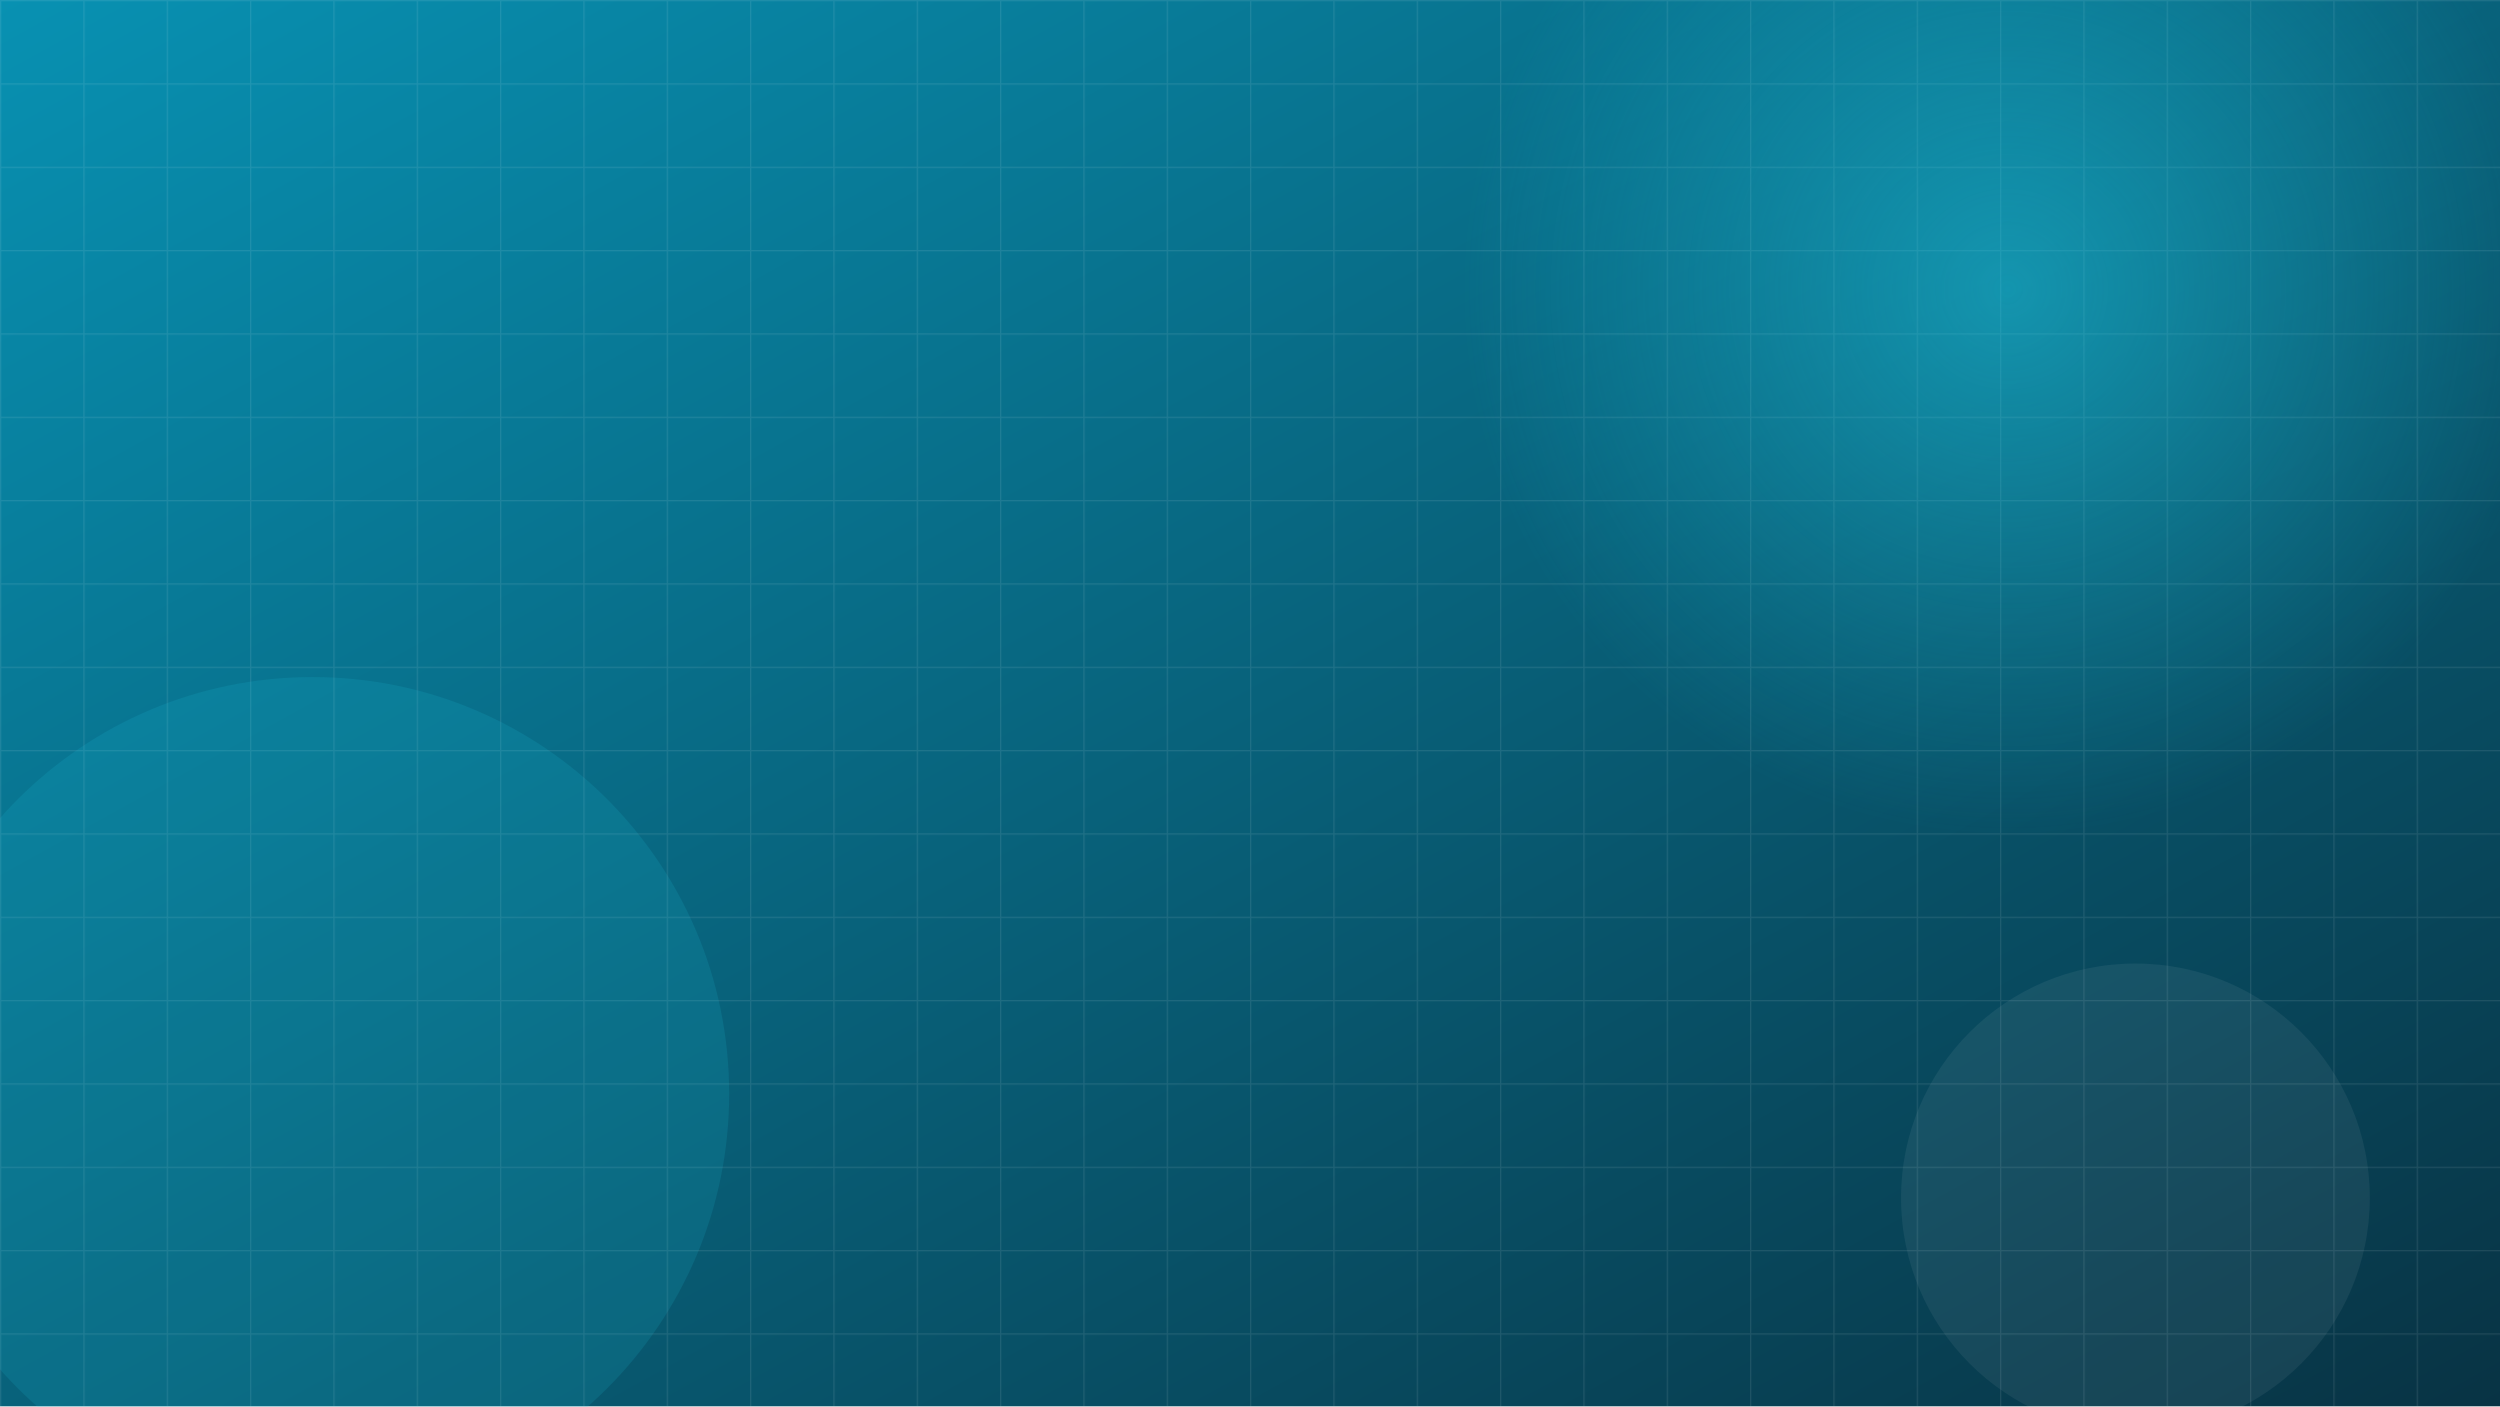
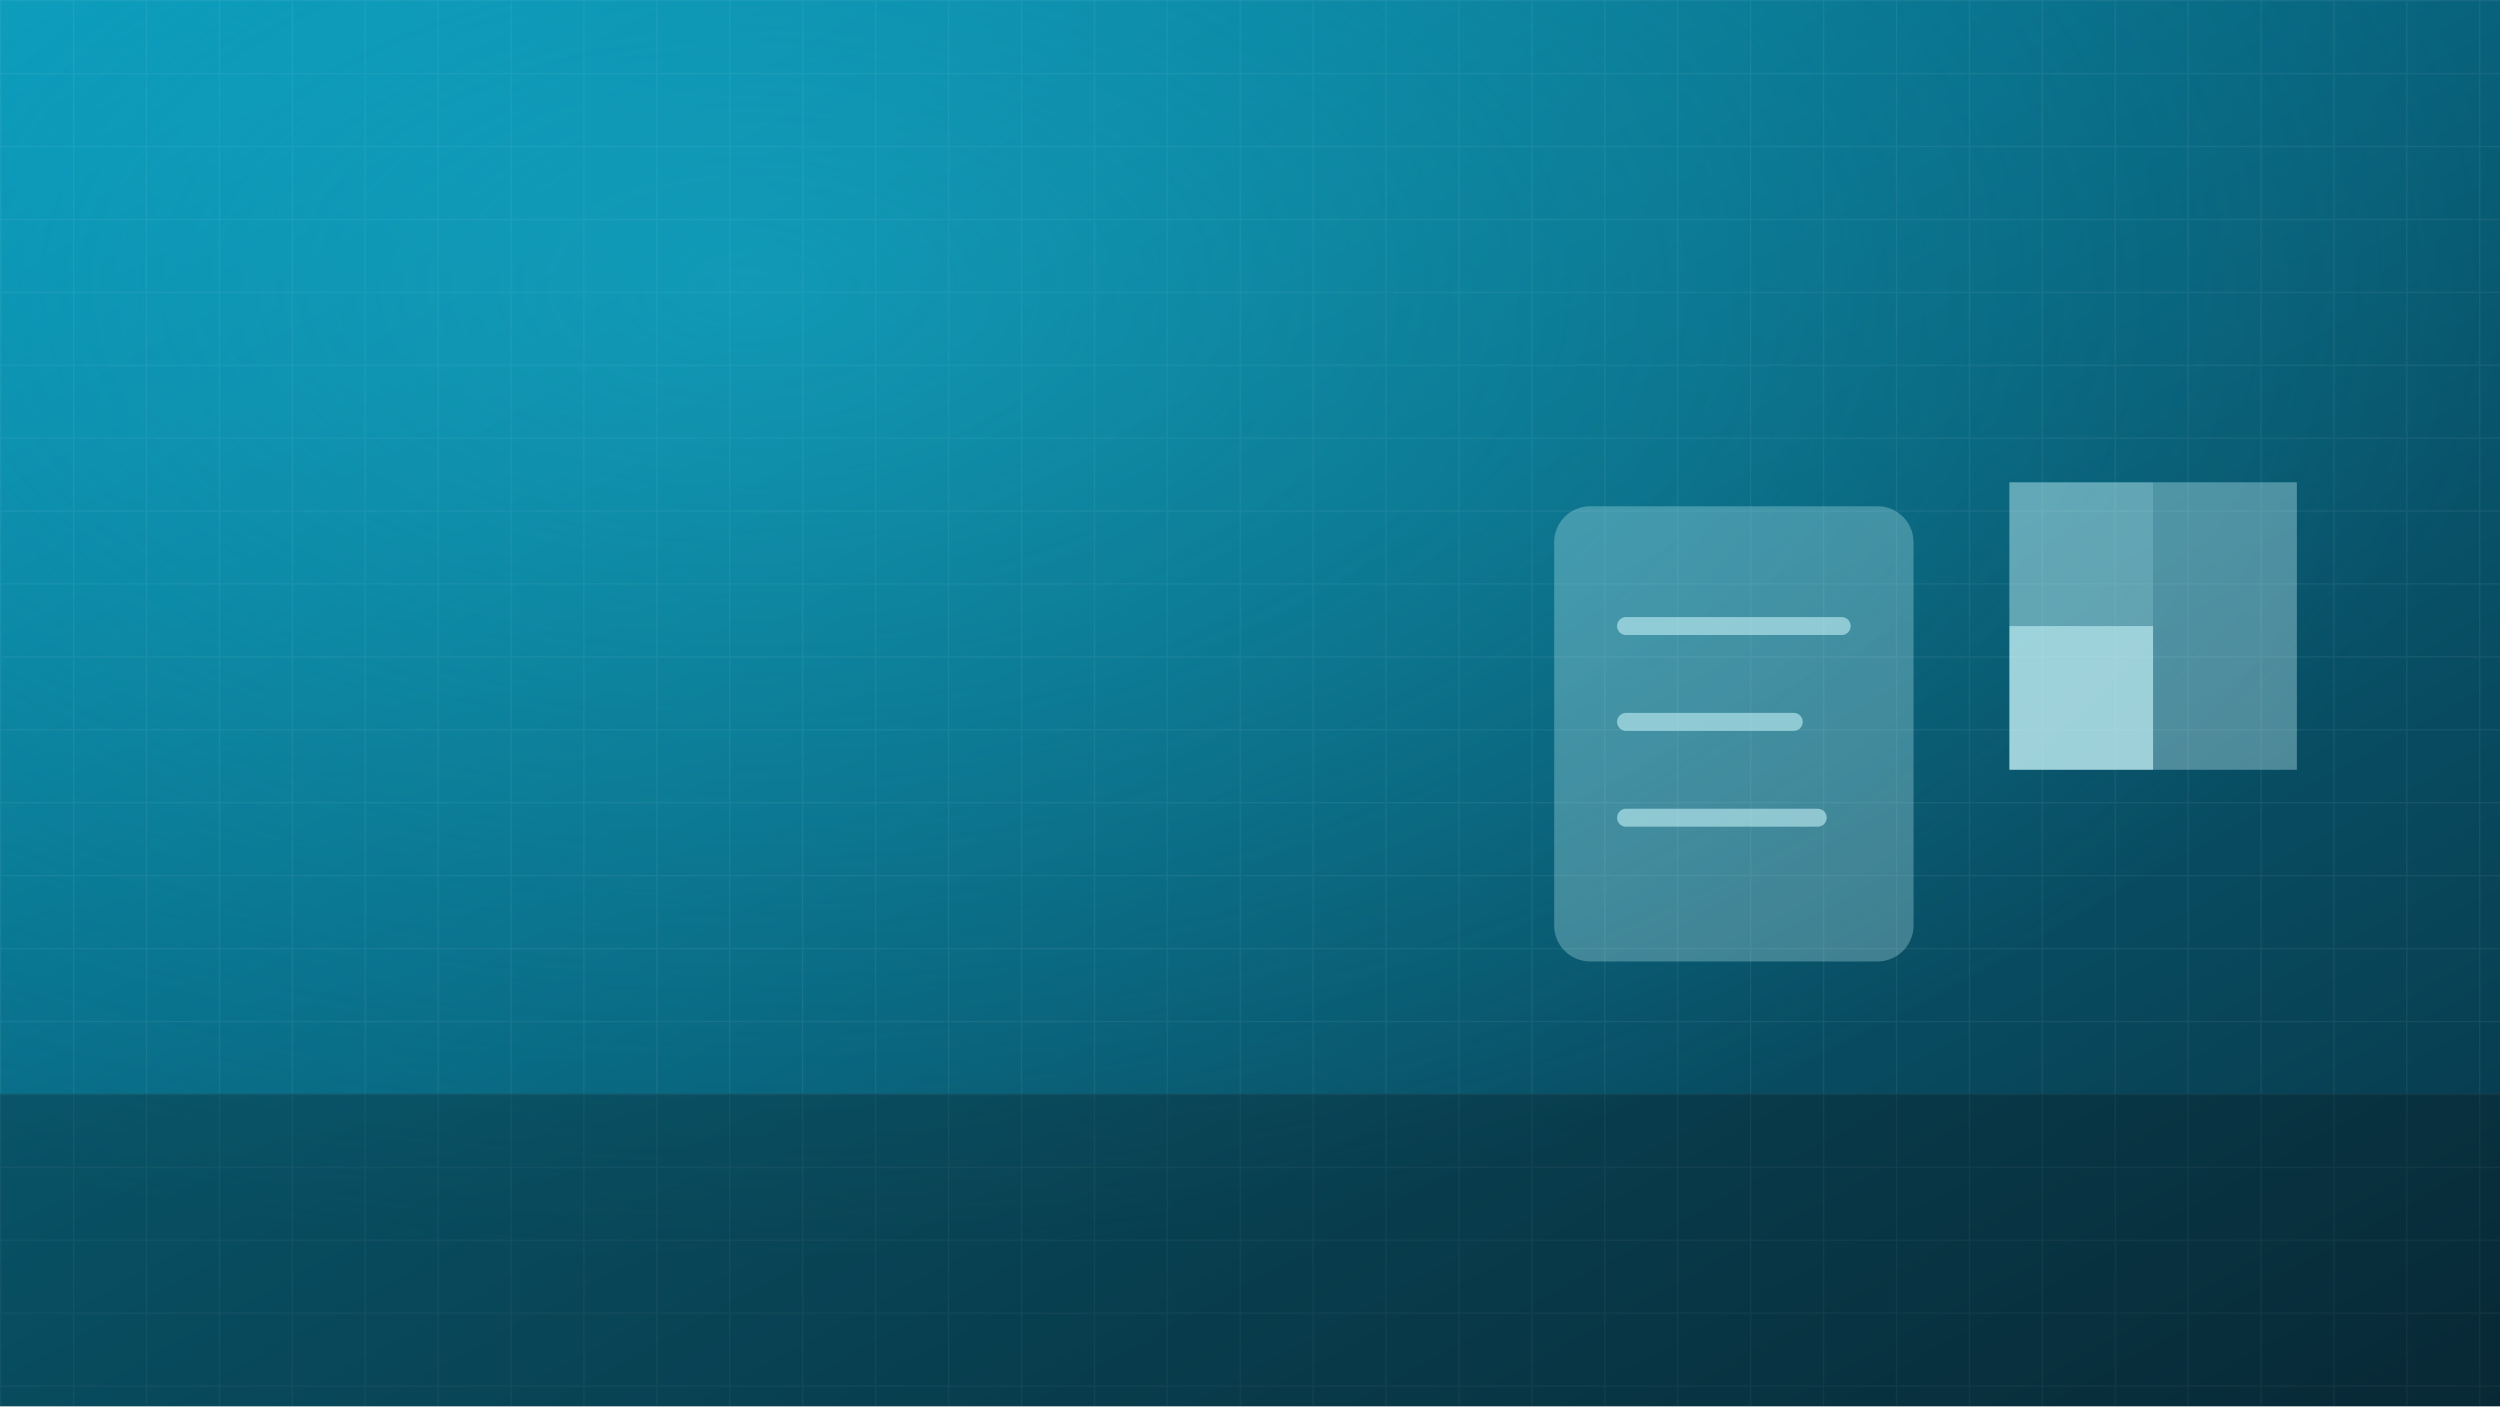
<svg xmlns="http://www.w3.org/2000/svg" width="960" height="540" viewBox="0 0 960 540" role="img" aria-label="Slack internal knowledge and onboarding bot">
  <defs>
-     <linearGradient id="bg" x1="0" y1="0" x2="1" y2="1">
+     <linearGradient id="bg-slack-knowledge" x1="0" y1="0" x2="1" y2="1">
      <stop offset="0%" stop-color="#0891b2" />
      <stop offset="100%" stop-color="#083344" />
    </linearGradient>
-     <radialGradient id="orb" cx="50%" cy="50%" r="50%">
-       <stop offset="0%" stop-color="#22d3ee" stop-opacity="0.45" />
+     <radialGradient id="orb-slack-knowledge" cx="30%" cy="20%" r="70%">
+       <stop offset="0%" stop-color="#22d3ee" stop-opacity="0.35" />
      <stop offset="100%" stop-color="#22d3ee" stop-opacity="0" />
    </radialGradient>
-     <pattern id="grid" width="32" height="32" patternUnits="userSpaceOnUse">
-       <path d="M 32 0 L 0 0 0 32" fill="none" stroke="#ffffff" stroke-opacity="0.09" stroke-width="1" />
+     <pattern id="grid-slack-knowledge" width="28" height="28" patternUnits="userSpaceOnUse">
+       <path d="M 28 0 L 0 0 0 28" fill="none" stroke="#ffffff" stroke-opacity="0.06" stroke-width="1" />
    </pattern>
  </defs>
-   <rect width="960" height="540" fill="url(#bg)" />
-   <rect width="960" height="540" fill="url(#grid)" />
-   <circle cx="771" cy="111" r="210" fill="url(#orb)" />
-   <circle cx="120" cy="420" r="160" fill="#22d3ee" fill-opacity="0.12" />
-   <circle cx="820" cy="460" r="90" fill="#fafafa" fill-opacity="0.06" />
+   <rect width="960" height="540" fill="url(#bg-slack-knowledge)" />
+   <rect width="960" height="540" fill="url(#grid-slack-knowledge)" />
+   <rect width="960" height="540" fill="url(#orb-slack-knowledge)" />
+   <g transform="translate(560 130) scale(1.15)" fill="#cffafe" color="#cffafe">
+     <rect x="32" y="56" width="120" height="152" rx="12" fill="currentColor" opacity="0.28" />
+     <path d="M56 96h72M56 128h56M56 160h64" stroke="currentColor" stroke-width="6" stroke-linecap="round" opacity="0.55" />
+     <path d="M184 48h48v48h-48z" fill="currentColor" opacity="0.45" />
+     <path d="M232 48h48v48h-48z" fill="currentColor" opacity="0.35" />
+     <path d="M184 96h48v48h-48z" fill="currentColor" opacity="0.75" />
+     <path d="M232 96h48v48h-48z" fill="currentColor" opacity="0.35" />
+   </g>
+   <rect x="0" y="420" width="960" height="120" fill="#09090b" fill-opacity="0.25" />
</svg>
